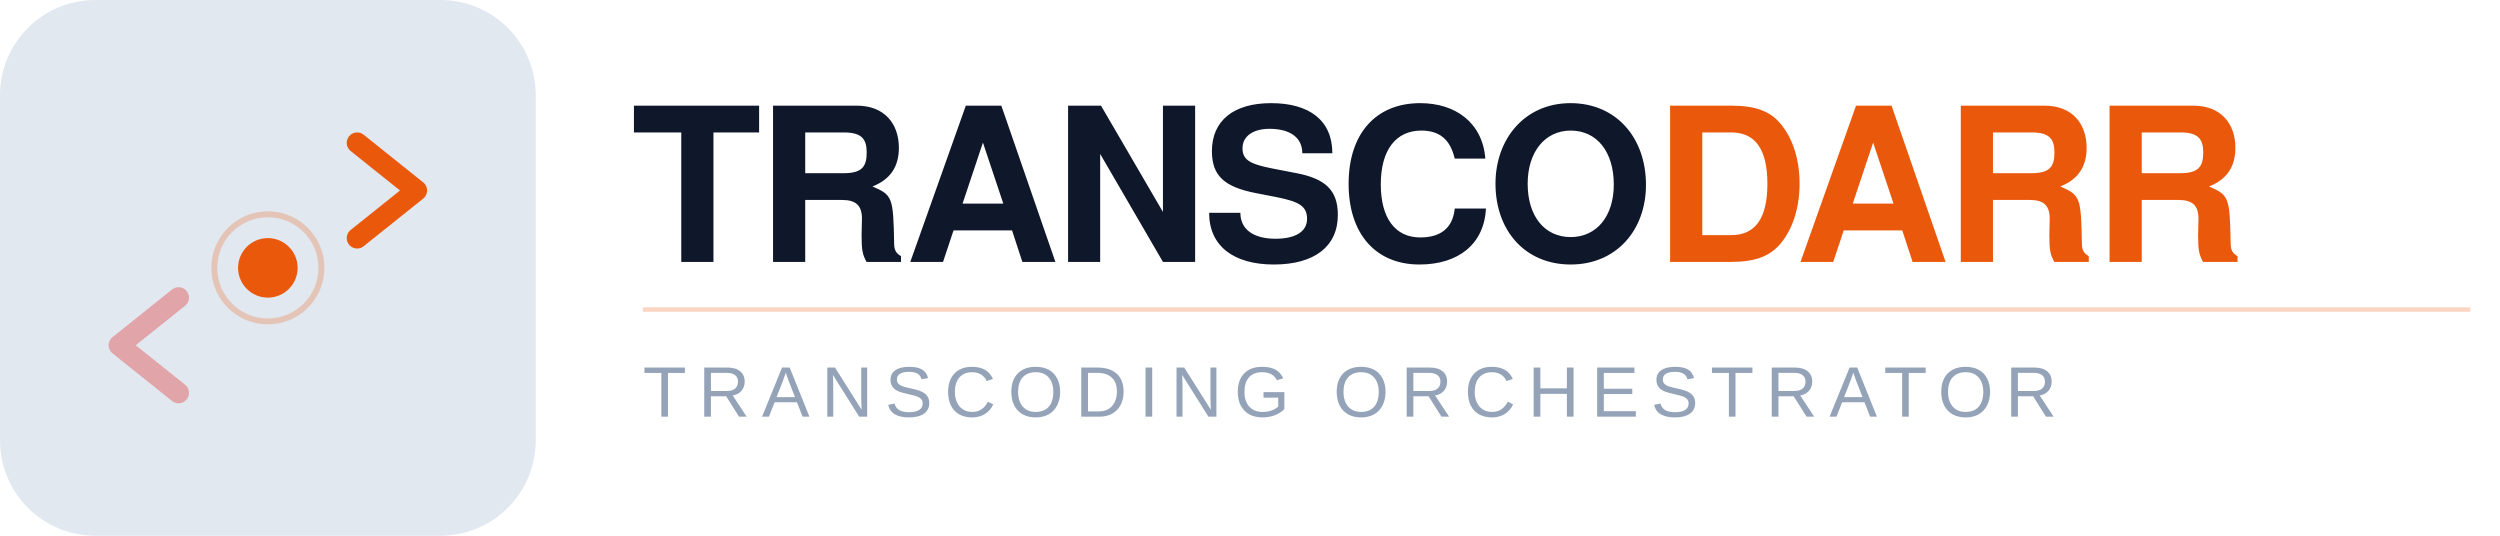
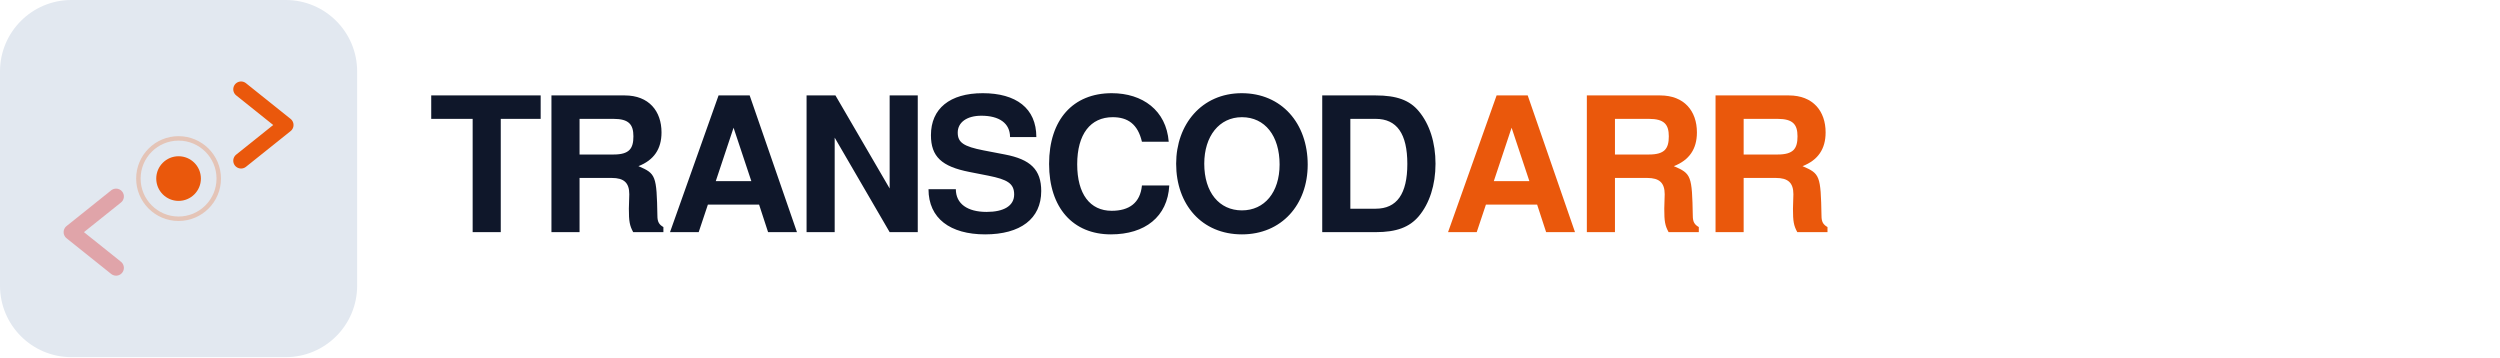
- <svg xmlns="http://www.w3.org/2000/svg" viewBox="0 0 420 90" width="420" height="90">
+ <svg xmlns="http://www.w3.org/2000/svg" viewBox="0 0 560 80" width="560" height="80">
  <defs>
    <linearGradient id="arrowGrad" x1="0%" y1="0%" x2="100%" y2="0%">
      <stop offset="0%" style="stop-color:#DC2626" />
      <stop offset="100%" style="stop-color:#EA580C" />
    </linearGradient>
    <linearGradient id="arrowGradFade" x1="0%" y1="0%" x2="100%" y2="0%">
      <stop offset="0%" style="stop-color:#DC2626;stop-opacity:0.35" />
      <stop offset="100%" style="stop-color:#EA580C;stop-opacity:0.35" />
    </linearGradient>
  </defs>
-   <rect x="0" y="0" width="90" height="90" rx="16" fill="#E2E8F0" />
-   <path d="M 12 32 L 68 32" stroke="url(#arrowGrad)" stroke-width="3.5" stroke-linecap="round" />
-   <path d="M 60 24 L 70 32 L 60 40" fill="none" stroke="#EA580C" stroke-width="3.5" stroke-linecap="round" stroke-linejoin="round" />
-   <path d="M 78 58 L 22 58" stroke="url(#arrowGradFade)" stroke-width="3.5" stroke-linecap="round" />
-   <path d="M 30 50 L 20 58 L 30 66" fill="none" stroke="#DC2626" stroke-width="3.5" stroke-linecap="round" stroke-linejoin="round" opacity="0.35" />
-   <circle cx="45" cy="45" r="5" fill="#EA580C" />
-   <circle cx="45" cy="45" r="9" fill="none" stroke="#EA580C" stroke-width="1" opacity="0.25" />
-   <text x="106" y="44" font-family="'Arial Black', 'Helvetica Neue', sans-serif" font-size="36" font-weight="900" fill="#0F172A" letter-spacing="-1">TRANSCO<tspan fill="#EA580C">DARR</tspan>
+   <rect x="0" y="0" width="80" height="80" rx="16" fill="#E2E8F0" />
+   <path d="M 10 28 L 62 28" stroke="url(#arrowGrad)" stroke-width="3.5" stroke-linecap="round" />
+   <path d="M 54 20 L 64 28 L 54 36" fill="none" stroke="#EA580C" stroke-width="3.5" stroke-linecap="round" stroke-linejoin="round" />
+   <path d="M 70 52 L 18 52" stroke="url(#arrowGradFade)" stroke-width="3.5" stroke-linecap="round" />
+   <path d="M 26 44 L 16 52 L 26 60" fill="none" stroke="#DC2626" stroke-width="3.5" stroke-linecap="round" stroke-linejoin="round" opacity="0.35" />
+   <circle cx="40" cy="40" r="5" fill="#EA580C" />
+   <circle cx="40" cy="40" r="9" fill="none" stroke="#EA580C" stroke-width="1" opacity="0.25" />
+   <text x="96" y="52" font-family="'Arial Black', 'Helvetica Neue', sans-serif" font-size="42" font-weight="900" fill="#0F172A" letter-spacing="-1.5">TRANSCOD<tspan fill="#EA580C">ARR</tspan>
  </text>
-   <line x1="108" y1="52" x2="415" y2="52" stroke="#EA580C" stroke-width="0.75" opacity="0.25" />
-   <text x="108" y="70" font-family="'Arial', Helvetica, sans-serif" font-size="12" font-weight="300" fill="#94A3B8" letter-spacing="2">TRANSCODING ORCHESTRATOR</text>
</svg>
